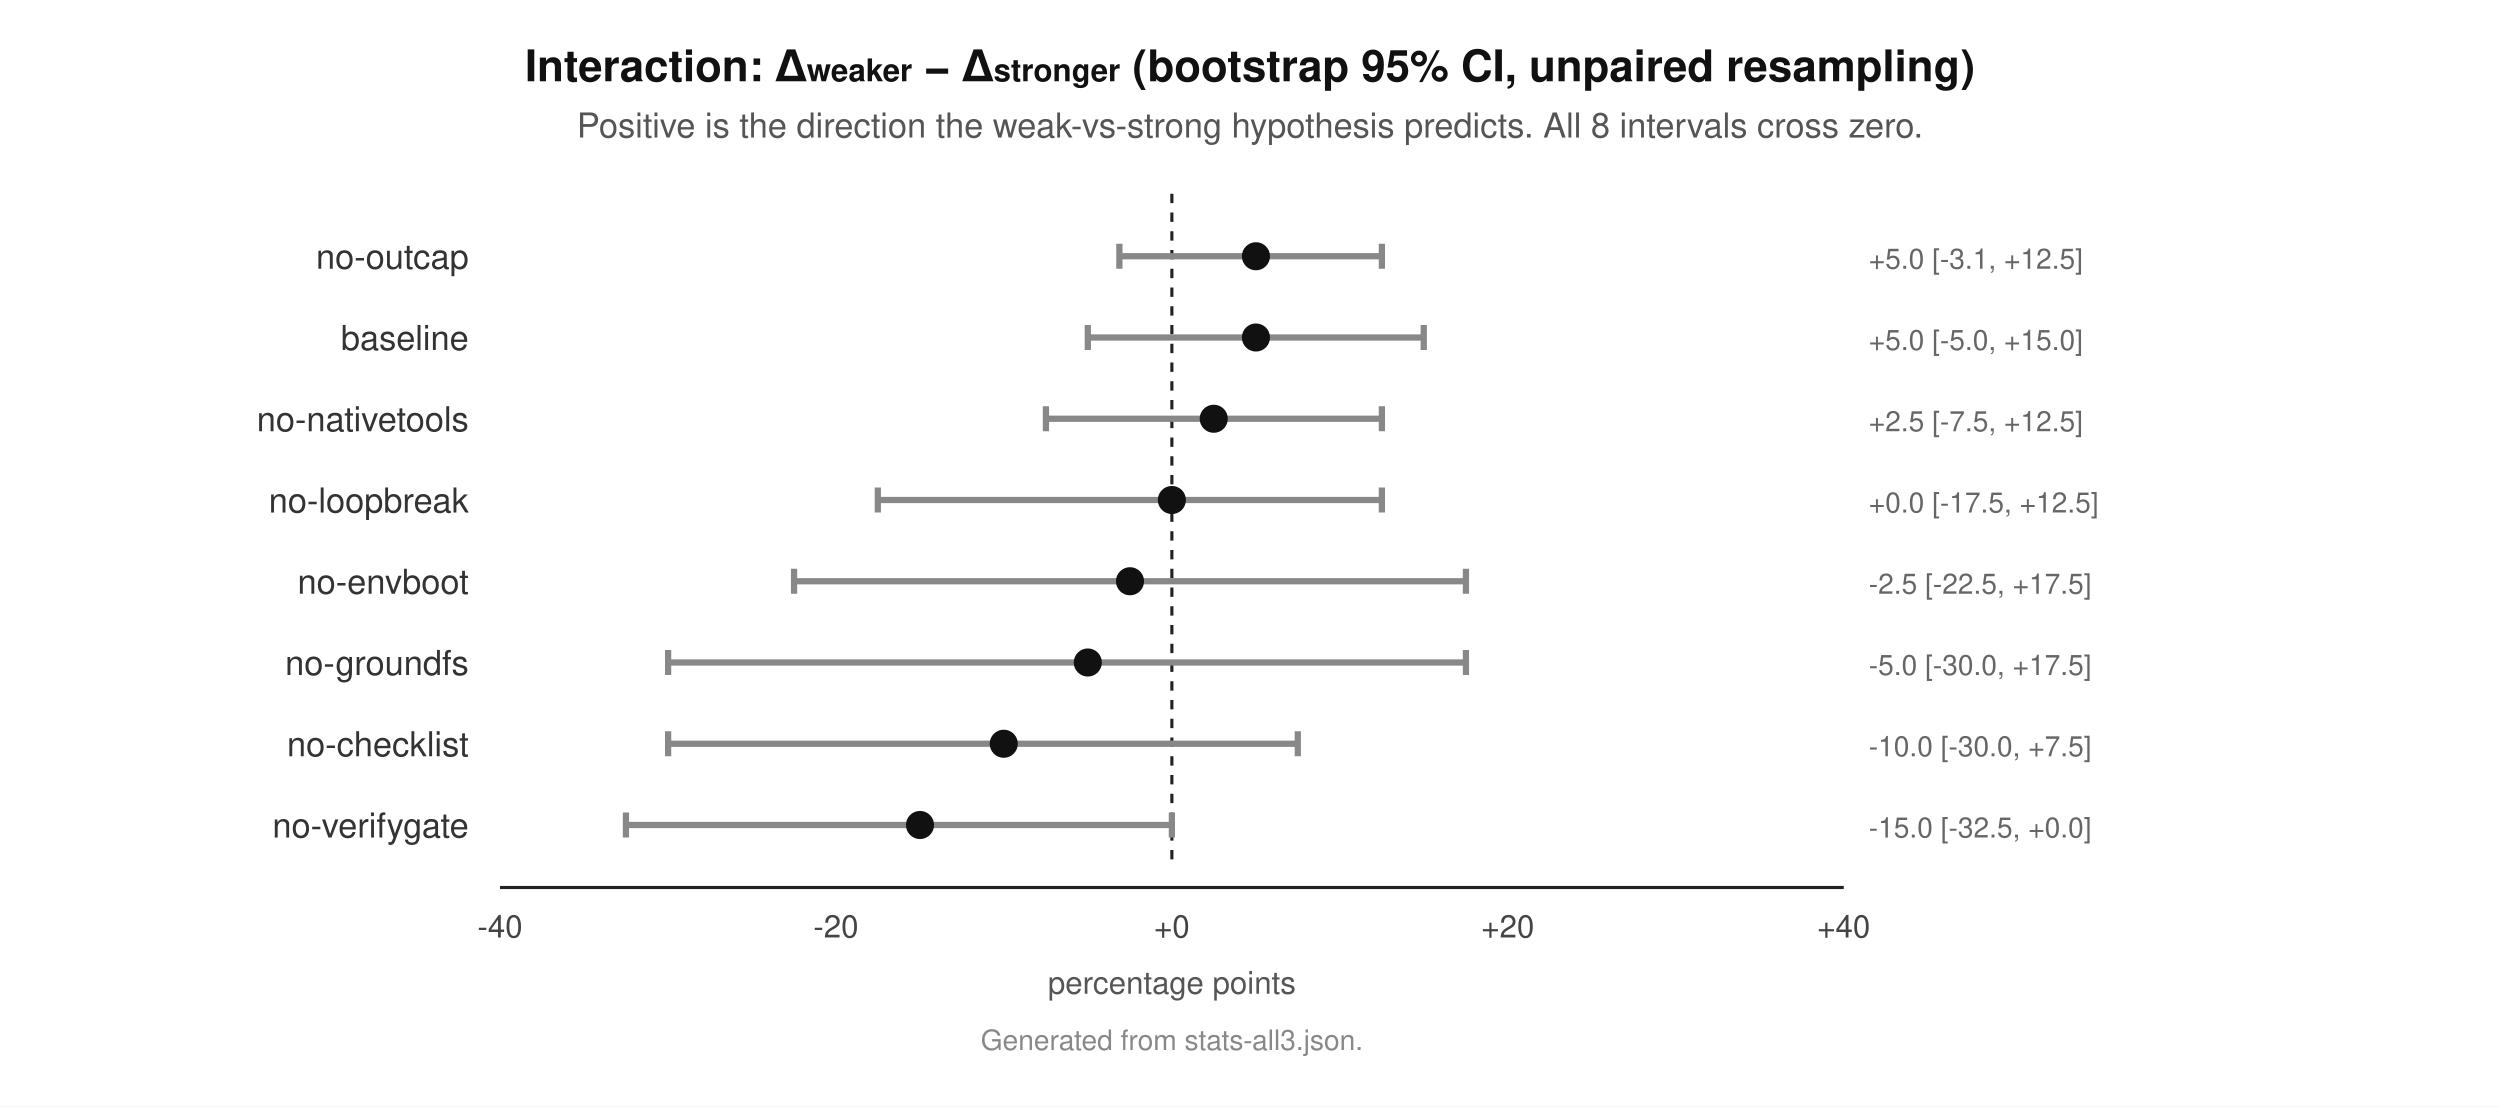
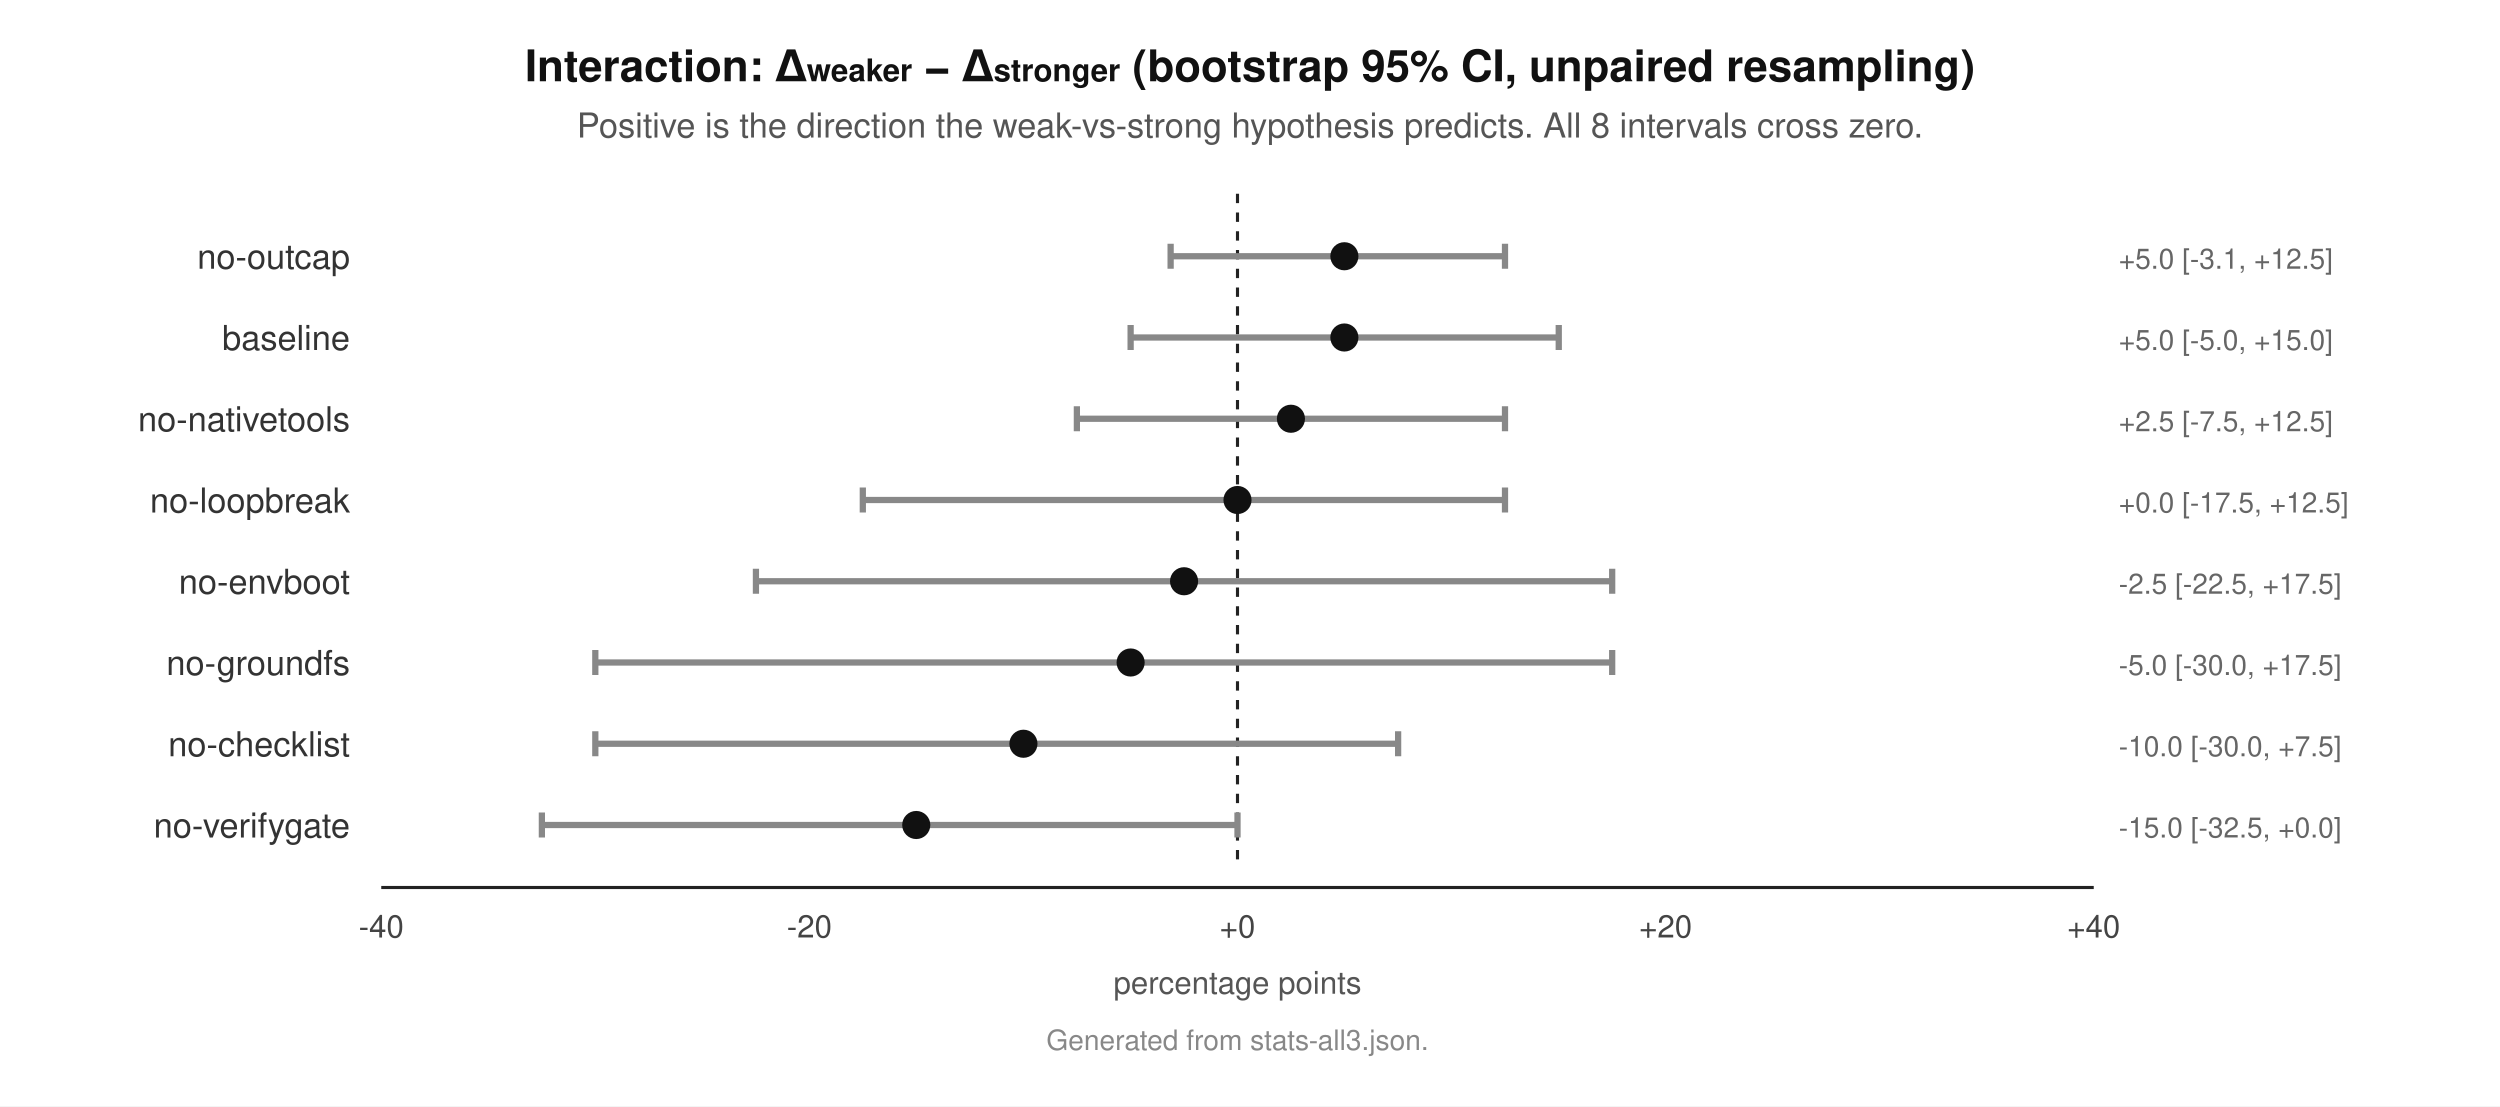
<svg xmlns="http://www.w3.org/2000/svg" width="800" height="354" viewBox="0 0 800 354" font-family="Helvetica, Arial, sans-serif">
  <rect width="800" height="354" fill="#fff" />
  <text x="400" y="26" text-anchor="middle" font-size="14" font-weight="600" fill="#111">Interaction: Δ<tspan font-size="10">weaker</tspan> − Δ<tspan font-size="10">stronger</tspan> (bootstrap 95% CI, unpaired resampling)</text>
  <text x="400" y="44" text-anchor="middle" font-size="11" fill="#555">Positive is the direction the weak-vs-strong hypothesis predicts. All 8 intervals cross zero.</text>
-   <line x1="375.0" y1="62" x2="375.0" y2="278" stroke="#222" stroke-dasharray="3,3" />
-   <text x="150" y="86" text-anchor="end" font-size="11" fill="#333">no-outcap</text>
-   <line x1="358.2" y1="82" x2="442.2" y2="82" stroke="#888" stroke-width="2" />
-   <line x1="358.2" y1="78" x2="358.2" y2="86" stroke="#888" stroke-width="2" />
-   <line x1="442.2" y1="78" x2="442.2" y2="86" stroke="#888" stroke-width="2" />
-   <circle cx="401.9" cy="82" r="4.5" fill="#111" />
-   <text x="598" y="86" font-size="9" fill="#666">+5.0 [-3.1, +12.5]</text>
-   <text x="150" y="112" text-anchor="end" font-size="11" fill="#333">baseline</text>
-   <line x1="348.1" y1="108" x2="455.6" y2="108" stroke="#888" stroke-width="2" />
-   <line x1="348.1" y1="104" x2="348.1" y2="112" stroke="#888" stroke-width="2" />
-   <line x1="455.6" y1="104" x2="455.6" y2="112" stroke="#888" stroke-width="2" />
-   <circle cx="401.9" cy="108" r="4.5" fill="#111" />
-   <text x="598" y="112" font-size="9" fill="#666">+5.0 [-5.0, +15.0]</text>
-   <text x="150" y="138" text-anchor="end" font-size="11" fill="#333">no-nativetools</text>
-   <line x1="334.7" y1="134" x2="442.2" y2="134" stroke="#888" stroke-width="2" />
-   <line x1="334.7" y1="130" x2="334.7" y2="138" stroke="#888" stroke-width="2" />
-   <line x1="442.2" y1="130" x2="442.2" y2="138" stroke="#888" stroke-width="2" />
-   <circle cx="388.4" cy="134" r="4.5" fill="#111" />
-   <text x="598" y="138" font-size="9" fill="#666">+2.5 [-7.5, +12.5]</text>
-   <text x="150" y="164" text-anchor="end" font-size="11" fill="#333">no-loopbreak</text>
-   <line x1="280.9" y1="160" x2="442.2" y2="160" stroke="#888" stroke-width="2" />
-   <line x1="280.9" y1="156" x2="280.9" y2="164" stroke="#888" stroke-width="2" />
-   <line x1="442.2" y1="156" x2="442.2" y2="164" stroke="#888" stroke-width="2" />
-   <circle cx="375.0" cy="160" r="4.5" fill="#111" />
-   <text x="598" y="164" font-size="9" fill="#666">+0.0 [-17.5, +12.5]</text>
-   <text x="150" y="190" text-anchor="end" font-size="11" fill="#333">no-envboot</text>
-   <line x1="254.1" y1="186" x2="469.1" y2="186" stroke="#888" stroke-width="2" />
-   <line x1="254.1" y1="182" x2="254.1" y2="190" stroke="#888" stroke-width="2" />
-   <line x1="469.1" y1="182" x2="469.1" y2="190" stroke="#888" stroke-width="2" />
-   <circle cx="361.6" cy="186" r="4.5" fill="#111" />
-   <text x="598" y="190" font-size="9" fill="#666">-2.5 [-22.5, +17.5]</text>
-   <text x="150" y="216" text-anchor="end" font-size="11" fill="#333">no-groundfs</text>
-   <line x1="213.8" y1="212" x2="469.1" y2="212" stroke="#888" stroke-width="2" />
-   <line x1="213.8" y1="208" x2="213.8" y2="216" stroke="#888" stroke-width="2" />
-   <line x1="469.1" y1="208" x2="469.1" y2="216" stroke="#888" stroke-width="2" />
-   <circle cx="348.1" cy="212" r="4.5" fill="#111" />
-   <text x="598" y="216" font-size="9" fill="#666">-5.0 [-30.0, +17.5]</text>
-   <text x="150" y="242" text-anchor="end" font-size="11" fill="#333">no-checklist</text>
-   <line x1="213.8" y1="238" x2="415.3" y2="238" stroke="#888" stroke-width="2" />
-   <line x1="213.8" y1="234" x2="213.8" y2="242" stroke="#888" stroke-width="2" />
-   <line x1="415.3" y1="234" x2="415.3" y2="242" stroke="#888" stroke-width="2" />
-   <circle cx="321.2" cy="238" r="4.5" fill="#111" />
-   <text x="598" y="242" font-size="9" fill="#666">-10.0 [-30.0, +7.5]</text>
-   <text x="150" y="268" text-anchor="end" font-size="11" fill="#333">no-verifygate</text>
-   <line x1="200.3" y1="264" x2="375.0" y2="264" stroke="#888" stroke-width="2" />
-   <line x1="200.3" y1="260" x2="200.3" y2="268" stroke="#888" stroke-width="2" />
-   <line x1="375.0" y1="260" x2="375.0" y2="268" stroke="#888" stroke-width="2" />
-   <circle cx="294.4" cy="264" r="4.5" fill="#111" />
-   <text x="598" y="268" font-size="9" fill="#666">-15.0 [-32.5, +0.0]</text>
-   <line x1="160" y1="284" x2="590" y2="284" stroke="#222" />
-   <text x="160.0" y="300" text-anchor="middle" font-size="10" fill="#444">-40</text>
-   <text x="267.5" y="300" text-anchor="middle" font-size="10" fill="#444">-20</text>
-   <text x="375.0" y="300" text-anchor="middle" font-size="10" fill="#444">+0</text>
-   <text x="482.5" y="300" text-anchor="middle" font-size="10" fill="#444">+20</text>
-   <text x="590.0" y="300" text-anchor="middle" font-size="10" fill="#444">+40</text>
-   <text x="375.0" y="318" text-anchor="middle" font-size="10" fill="#555">percentage points</text>
-   <text x="375.0" y="336" text-anchor="middle" font-size="9" fill="#888">Generated from stats-all3.json.</text>
+   <line x1="396.0" y1="62" x2="396.0" y2="278" stroke="#222" stroke-dasharray="3,3" />
+   <text x="112" y="86" text-anchor="end" font-size="11" fill="#333">no-outcap</text>
+   <line x1="374.6" y1="82" x2="481.6" y2="82" stroke="#888" stroke-width="2" />
+   <line x1="374.6" y1="78" x2="374.6" y2="86" stroke="#888" stroke-width="2" />
+   <line x1="481.6" y1="78" x2="481.6" y2="86" stroke="#888" stroke-width="2" />
+   <circle cx="430.2" cy="82" r="4.5" fill="#111" />
+   <text x="678" y="86" font-size="9" fill="#666">+5.0 [-3.1, +12.5]</text>
+   <text x="112" y="112" text-anchor="end" font-size="11" fill="#333">baseline</text>
+   <line x1="361.8" y1="108" x2="498.8" y2="108" stroke="#888" stroke-width="2" />
+   <line x1="361.8" y1="104" x2="361.8" y2="112" stroke="#888" stroke-width="2" />
+   <line x1="498.8" y1="104" x2="498.8" y2="112" stroke="#888" stroke-width="2" />
+   <circle cx="430.2" cy="108" r="4.5" fill="#111" />
+   <text x="678" y="112" font-size="9" fill="#666">+5.0 [-5.0, +15.0]</text>
+   <text x="112" y="138" text-anchor="end" font-size="11" fill="#333">no-nativetools</text>
+   <line x1="344.6" y1="134" x2="481.6" y2="134" stroke="#888" stroke-width="2" />
+   <line x1="344.6" y1="130" x2="344.6" y2="138" stroke="#888" stroke-width="2" />
+   <line x1="481.6" y1="130" x2="481.6" y2="138" stroke="#888" stroke-width="2" />
+   <circle cx="413.1" cy="134" r="4.5" fill="#111" />
+   <text x="678" y="138" font-size="9" fill="#666">+2.5 [-7.5, +12.5]</text>
+   <text x="112" y="164" text-anchor="end" font-size="11" fill="#333">no-loopbreak</text>
+   <line x1="276.1" y1="160" x2="481.6" y2="160" stroke="#888" stroke-width="2" />
+   <line x1="276.1" y1="156" x2="276.1" y2="164" stroke="#888" stroke-width="2" />
+   <line x1="481.6" y1="156" x2="481.6" y2="164" stroke="#888" stroke-width="2" />
+   <circle cx="396.0" cy="160" r="4.5" fill="#111" />
+   <text x="678" y="164" font-size="9" fill="#666">+0.0 [-17.5, +12.5]</text>
+   <text x="112" y="190" text-anchor="end" font-size="11" fill="#333">no-envboot</text>
+   <line x1="241.9" y1="186" x2="515.9" y2="186" stroke="#888" stroke-width="2" />
+   <line x1="241.9" y1="182" x2="241.9" y2="190" stroke="#888" stroke-width="2" />
+   <line x1="515.9" y1="182" x2="515.9" y2="190" stroke="#888" stroke-width="2" />
+   <circle cx="378.9" cy="186" r="4.5" fill="#111" />
+   <text x="678" y="190" font-size="9" fill="#666">-2.5 [-22.5, +17.5]</text>
+   <text x="112" y="216" text-anchor="end" font-size="11" fill="#333">no-groundfs</text>
+   <line x1="190.5" y1="212" x2="515.9" y2="212" stroke="#888" stroke-width="2" />
+   <line x1="190.5" y1="208" x2="190.5" y2="216" stroke="#888" stroke-width="2" />
+   <line x1="515.9" y1="208" x2="515.9" y2="216" stroke="#888" stroke-width="2" />
+   <circle cx="361.8" cy="212" r="4.5" fill="#111" />
+   <text x="678" y="216" font-size="9" fill="#666">-5.0 [-30.0, +17.5]</text>
+   <text x="112" y="242" text-anchor="end" font-size="11" fill="#333">no-checklist</text>
+   <line x1="190.5" y1="238" x2="447.4" y2="238" stroke="#888" stroke-width="2" />
+   <line x1="190.5" y1="234" x2="190.5" y2="242" stroke="#888" stroke-width="2" />
+   <line x1="447.4" y1="234" x2="447.4" y2="242" stroke="#888" stroke-width="2" />
+   <circle cx="327.5" cy="238" r="4.5" fill="#111" />
+   <text x="678" y="242" font-size="9" fill="#666">-10.0 [-30.0, +7.5]</text>
+   <text x="112" y="268" text-anchor="end" font-size="11" fill="#333">no-verifygate</text>
+   <line x1="173.4" y1="264" x2="396.0" y2="264" stroke="#888" stroke-width="2" />
+   <line x1="173.4" y1="260" x2="173.4" y2="268" stroke="#888" stroke-width="2" />
+   <line x1="396.0" y1="260" x2="396.0" y2="268" stroke="#888" stroke-width="2" />
+   <circle cx="293.2" cy="264" r="4.5" fill="#111" />
+   <text x="678" y="268" font-size="9" fill="#666">-15.0 [-32.5, +0.0]</text>
+   <line x1="122" y1="284" x2="670" y2="284" stroke="#222" />
+   <text x="122.0" y="300" text-anchor="middle" font-size="10" fill="#444">-40</text>
+   <text x="259.0" y="300" text-anchor="middle" font-size="10" fill="#444">-20</text>
+   <text x="396.0" y="300" text-anchor="middle" font-size="10" fill="#444">+0</text>
+   <text x="533.0" y="300" text-anchor="middle" font-size="10" fill="#444">+20</text>
+   <text x="670.0" y="300" text-anchor="middle" font-size="10" fill="#444">+40</text>
+   <text x="396.0" y="318" text-anchor="middle" font-size="10" fill="#555">percentage points</text>
+   <text x="396.0" y="336" text-anchor="middle" font-size="9" fill="#888">Generated from stats-all3.json.</text>
</svg>
